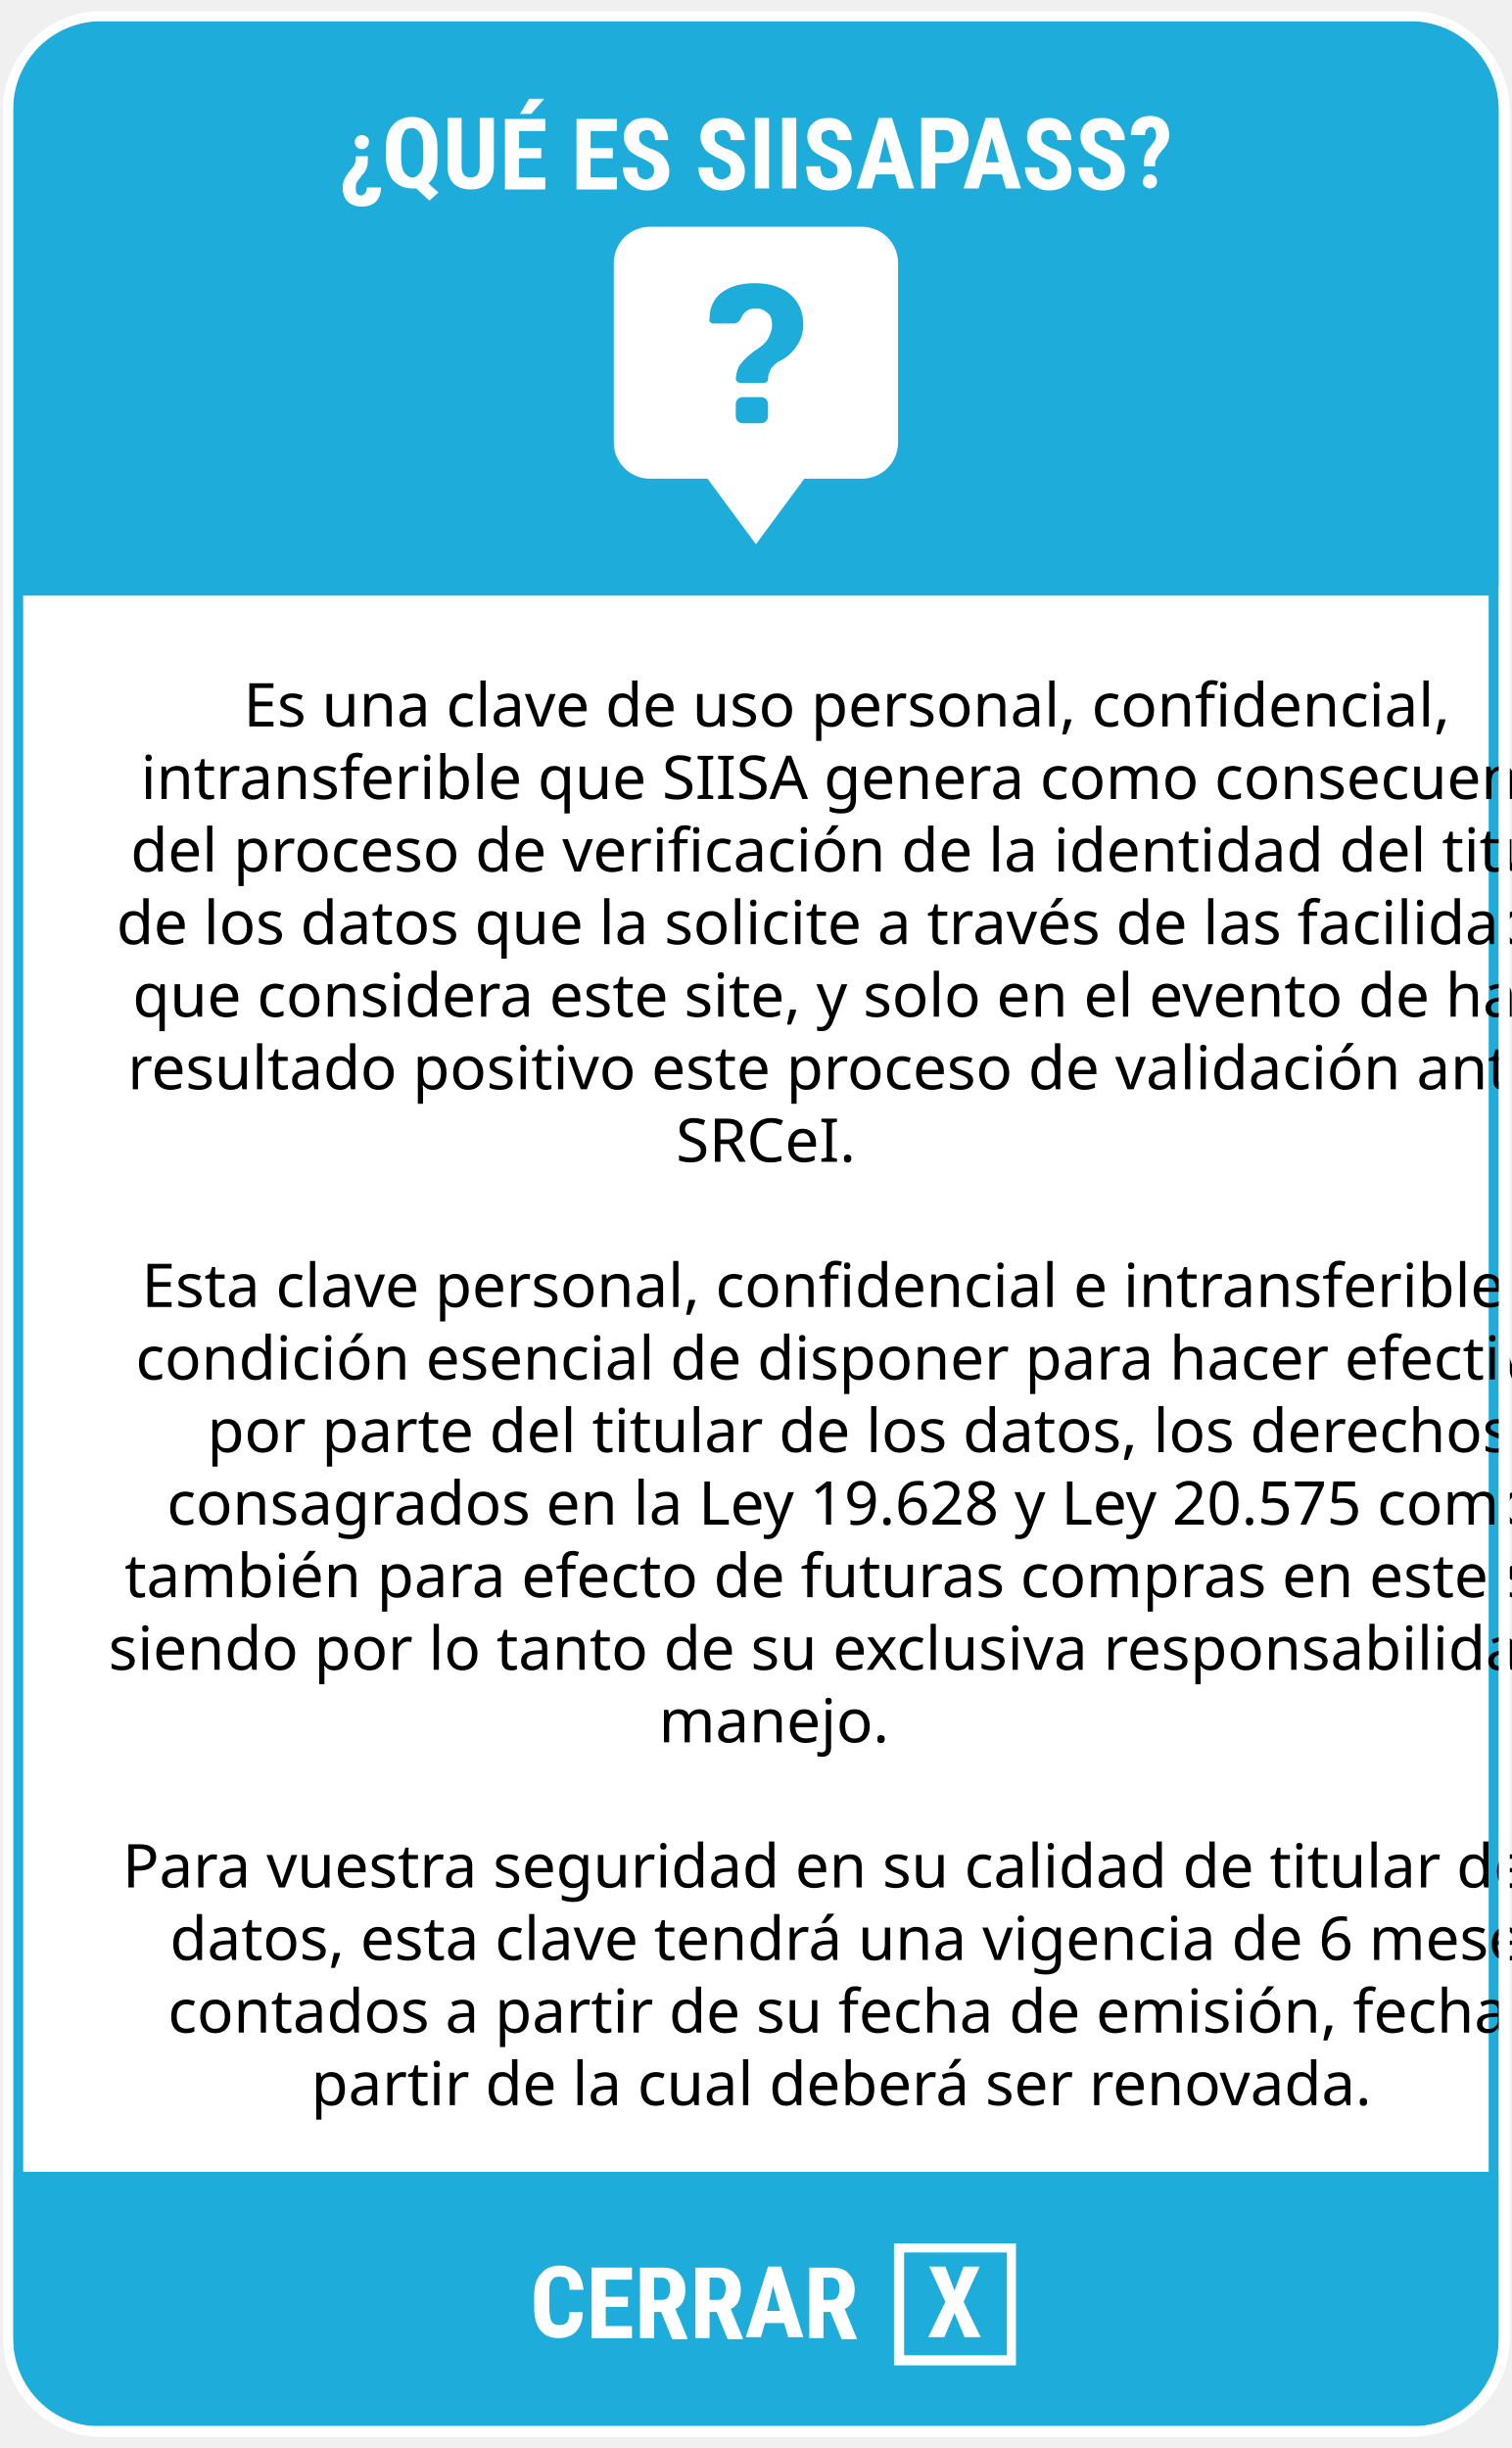
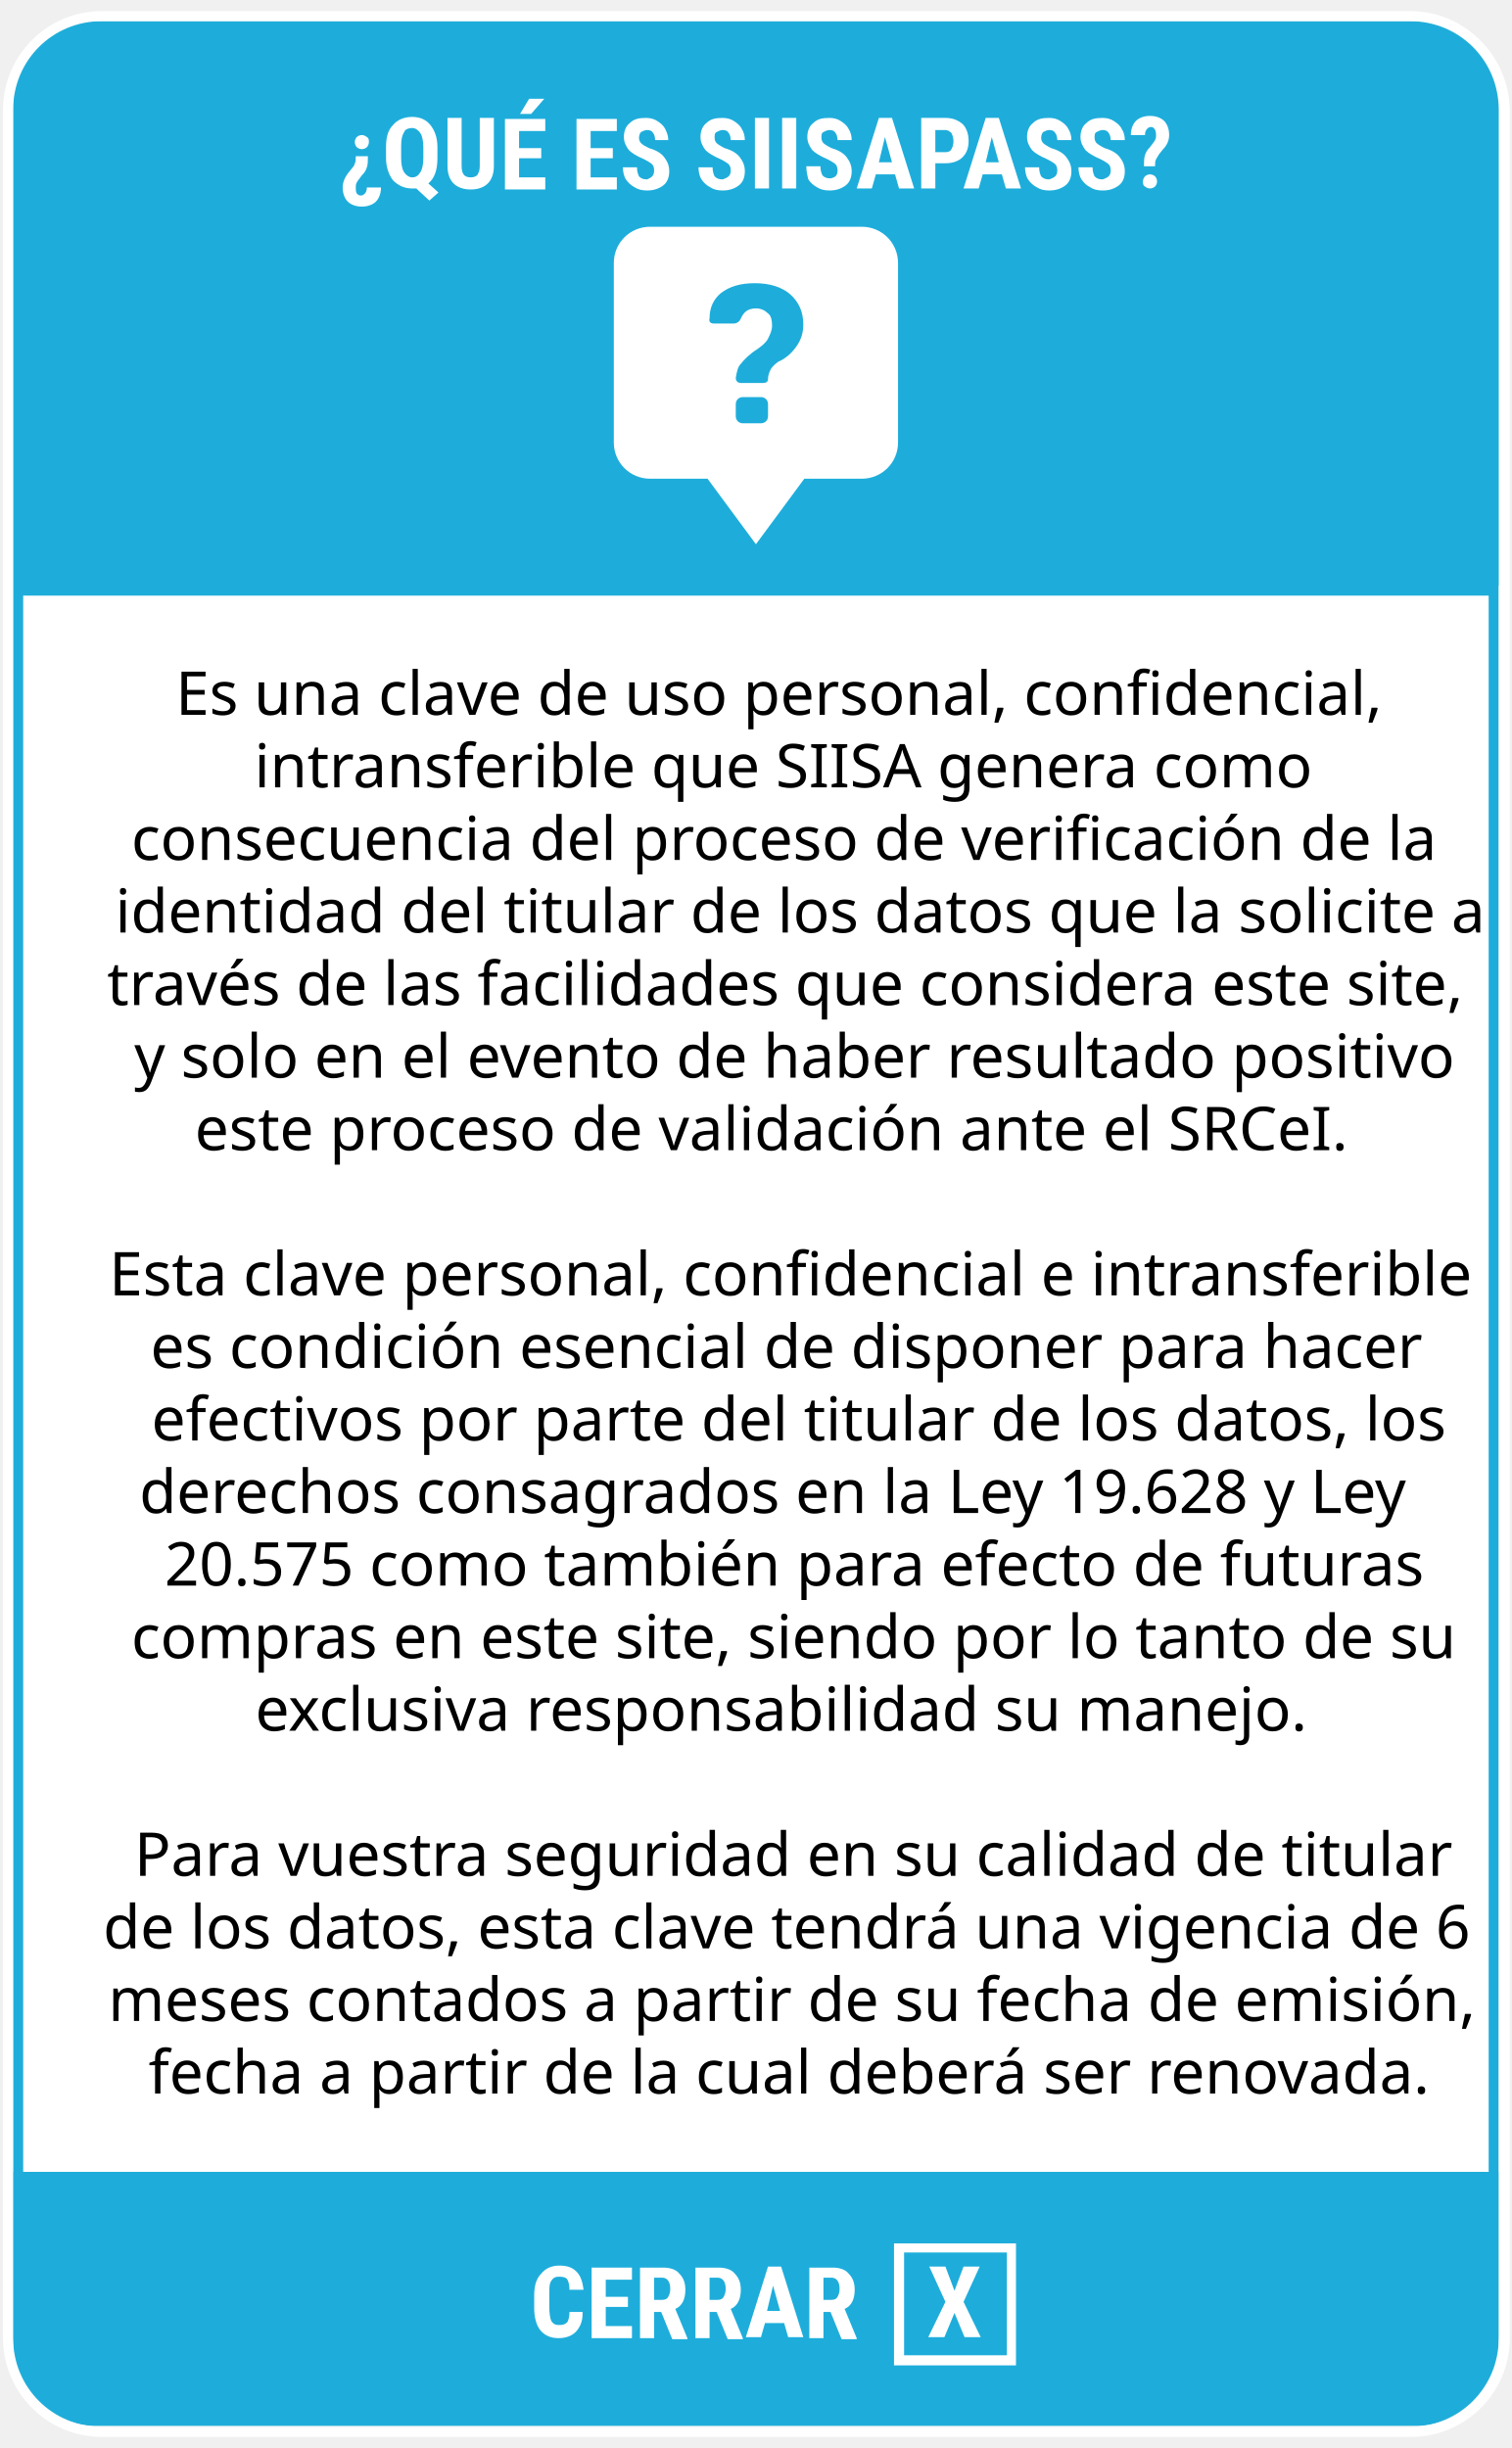
<svg xmlns="http://www.w3.org/2000/svg" version="1.1" id="Capa_1" x="0px" y="0px" viewBox="0 0 150 242.9" style="enable-background:new 0 0 150 242.9;" xml:space="preserve">
  <style type="text/css">
	.st0{fill:#FFFFFF;}
	.st1{fill:#1EADDB;}
	.st2{fill:none;}
- 	.st3{font-family:'RobotoCondensed-Regular';}
+ 	.st3{font-family:'MicrosoftSansSerif';}
	.st4{font-size:6px;}
</style>
  <g>
    <g>
      <path class="st0" d="M9.5,239.3c-4.3,0-7.7-3.5-7.7-7.7v-173h146.5v173c0,4.3-3.5,7.7-7.7,7.7H9.5z" />
      <path class="st1" d="M147.7,59.1v172.5c0,4-3.2,7.2-7.2,7.2H9.5c-4,0-7.2-3.2-7.2-7.2V59.1H147.7 M148.7,58.1H1.3v173.5    c0,4.5,3.7,8.2,8.2,8.2h131c4.5,0,8.2-3.7,8.2-8.2V58.1L148.7,58.1z" />
    </g>
    <path class="st1" d="M148.7,58.1H1.3V10.3c0-4.5,3.7-8.2,8.2-8.2h131.1c4.5,0,8.2,3.7,8.2,8.2V58.1z" />
    <g>
      <path class="st0" d="M36.5,15.6c0,0.4,0,0.7-0.1,1c-0.1,0.3-0.2,0.5-0.5,0.8c-0.2,0.3-0.4,0.5-0.5,0.7c-0.1,0.2-0.1,0.3-0.1,0.5    c0,0.3,0,0.4,0.1,0.6c0.1,0.1,0.2,0.2,0.4,0.2c0.2,0,0.3-0.1,0.4-0.2c0.1-0.1,0.2-0.3,0.2-0.6h1.4c0,0.6-0.2,1.1-0.5,1.4    c-0.3,0.3-0.8,0.5-1.4,0.5c-0.6,0-1.1-0.2-1.4-0.5c-0.3-0.3-0.5-0.8-0.5-1.4c0-0.5,0.2-1,0.6-1.5l0.4-0.5c0.1-0.1,0.2-0.3,0.2-0.4    c0.1-0.1,0.1-0.4,0.1-0.7H36.5z M36.6,14.1c0,0.2-0.1,0.4-0.2,0.5c-0.1,0.1-0.3,0.2-0.5,0.2c-0.2,0-0.4-0.1-0.5-0.2    c-0.1-0.1-0.2-0.3-0.2-0.5c0-0.2,0.1-0.4,0.2-0.5c0.1-0.1,0.3-0.2,0.5-0.2c0.2,0,0.4,0.1,0.5,0.2C36.6,13.7,36.6,13.9,36.6,14.1z" />
      <path class="st0" d="M43.4,15.7c0,1.2-0.3,2-0.9,2.5l1,0.9l-0.9,0.8l-1.3-1.2l-0.4,0c-0.8,0-1.4-0.3-1.9-0.8    c-0.4-0.5-0.7-1.3-0.7-2.2v-1.1c0-1,0.2-1.7,0.7-2.2c0.4-0.5,1.1-0.8,1.9-0.8c0.8,0,1.4,0.3,1.8,0.8c0.4,0.5,0.7,1.2,0.7,2.2V15.7    z M42,14.6c0-0.6-0.1-1.1-0.3-1.4c-0.2-0.3-0.5-0.5-0.8-0.5s-0.7,0.1-0.8,0.4c-0.2,0.3-0.3,0.7-0.3,1.4v1.2c0,0.6,0.1,1.1,0.3,1.4    c0.2,0.3,0.5,0.5,0.8,0.5c0.4,0,0.6-0.2,0.8-0.5s0.3-0.8,0.3-1.4V14.6z" />
      <path class="st0" d="M49,11.7v4.8c0,0.7-0.2,1.3-0.6,1.7c-0.4,0.4-1,0.6-1.7,0.6c-0.7,0-1.3-0.2-1.7-0.6s-0.6-1-0.6-1.7v-4.8h1.4    v4.8c0,0.4,0.1,0.7,0.2,0.8c0.1,0.2,0.4,0.3,0.7,0.3c0.3,0,0.6-0.1,0.7-0.3c0.1-0.2,0.2-0.4,0.2-0.8v-4.8H49z" />
      <path class="st0" d="M53.7,15.7h-2.2v1.9h2.6v1.2h-4v-7h4v1.2h-2.6v1.7h2.2V15.7z M52.5,9.8H54l-1.3,1.5h-1.1L52.5,9.8z" />
      <path class="st0" d="M60.8,15.7h-2.2v1.9h2.6v1.2h-4v-7h4v1.2h-2.6v1.7h2.2V15.7z" />
      <path class="st0" d="M64.9,16.9c0-0.3-0.1-0.5-0.2-0.6s-0.4-0.3-0.8-0.5c-0.7-0.3-1.2-0.6-1.5-0.9c-0.3-0.4-0.5-0.8-0.5-1.3    c0-0.6,0.2-1.1,0.6-1.4c0.4-0.4,0.9-0.5,1.6-0.5c0.4,0,0.8,0.1,1.1,0.3s0.6,0.4,0.8,0.8s0.3,0.7,0.3,1.1H65c0-0.3-0.1-0.6-0.2-0.7    c-0.1-0.2-0.3-0.3-0.6-0.3c-0.2,0-0.4,0.1-0.6,0.2c-0.1,0.1-0.2,0.3-0.2,0.6c0,0.2,0.1,0.4,0.2,0.5c0.2,0.2,0.4,0.3,0.8,0.5    c0.7,0.2,1.2,0.5,1.5,0.9c0.3,0.4,0.5,0.8,0.5,1.4c0,0.6-0.2,1.1-0.6,1.4c-0.4,0.3-0.9,0.5-1.6,0.5c-0.5,0-0.9-0.1-1.2-0.3    c-0.4-0.2-0.7-0.5-0.9-0.8c-0.2-0.3-0.3-0.8-0.3-1.2h1.4c0,0.4,0.1,0.7,0.2,0.9c0.2,0.2,0.4,0.3,0.8,0.3    C64.7,17.6,64.9,17.4,64.9,16.9z" />
      <path class="st0" d="M72.5,16.9c0-0.3-0.1-0.5-0.2-0.6c-0.1-0.1-0.4-0.3-0.8-0.5c-0.7-0.3-1.2-0.6-1.5-0.9    c-0.3-0.4-0.5-0.8-0.5-1.3c0-0.6,0.2-1.1,0.6-1.4c0.4-0.4,0.9-0.5,1.6-0.5c0.4,0,0.8,0.1,1.1,0.3c0.3,0.2,0.6,0.4,0.8,0.8    c0.2,0.3,0.3,0.7,0.3,1.1h-1.4c0-0.3-0.1-0.6-0.2-0.7c-0.1-0.2-0.3-0.3-0.6-0.3c-0.2,0-0.4,0.1-0.6,0.2s-0.2,0.3-0.2,0.6    c0,0.2,0.1,0.4,0.2,0.5s0.4,0.3,0.8,0.5c0.7,0.2,1.2,0.5,1.5,0.9c0.3,0.4,0.5,0.8,0.5,1.4c0,0.6-0.2,1.1-0.6,1.4    c-0.4,0.3-0.9,0.5-1.6,0.5c-0.5,0-0.9-0.1-1.2-0.3c-0.4-0.2-0.7-0.5-0.9-0.8c-0.2-0.3-0.3-0.8-0.3-1.2h1.4c0,0.4,0.1,0.7,0.2,0.9    c0.2,0.2,0.4,0.3,0.8,0.3C72.3,17.6,72.5,17.4,72.5,16.9z" />
      <path class="st0" d="M76.3,18.7h-1.4v-7h1.4V18.7z" />
      <path class="st0" d="M79,18.7h-1.4v-7H79V18.7z" />
      <path class="st0" d="M83.1,16.9c0-0.3-0.1-0.5-0.2-0.6c-0.1-0.1-0.4-0.3-0.8-0.5c-0.7-0.3-1.2-0.6-1.5-0.9    c-0.3-0.4-0.5-0.8-0.5-1.3c0-0.6,0.2-1.1,0.6-1.4c0.4-0.4,0.9-0.5,1.6-0.5c0.4,0,0.8,0.1,1.1,0.3c0.3,0.2,0.6,0.4,0.8,0.8    c0.2,0.3,0.3,0.7,0.3,1.1h-1.4c0-0.3-0.1-0.6-0.2-0.7c-0.1-0.2-0.3-0.3-0.6-0.3c-0.2,0-0.4,0.1-0.6,0.2s-0.2,0.3-0.2,0.6    c0,0.2,0.1,0.4,0.2,0.5s0.4,0.3,0.8,0.5c0.7,0.2,1.2,0.5,1.5,0.9c0.3,0.4,0.5,0.8,0.5,1.4c0,0.6-0.2,1.1-0.6,1.4    c-0.4,0.3-0.9,0.5-1.6,0.5c-0.5,0-0.9-0.1-1.2-0.3c-0.4-0.2-0.7-0.5-0.9-0.8C80.1,17.4,80,17,80,16.5h1.4c0,0.4,0.1,0.7,0.2,0.9    c0.2,0.2,0.4,0.3,0.8,0.3C82.9,17.6,83.1,17.4,83.1,16.9z" />
      <path class="st0" d="M88.8,17.3h-1.9l-0.4,1.4H85l2.2-7h1.3l2.2,7h-1.5L88.8,17.3z M87.2,16.1h1.3l-0.7-2.5L87.2,16.1z" />
      <path class="st0" d="M92.8,16.2v2.5h-1.4v-7h2.4c0.7,0,1.2,0.2,1.7,0.6c0.4,0.4,0.6,1,0.6,1.7s-0.2,1.2-0.6,1.6    c-0.4,0.4-1,0.6-1.7,0.6H92.8z M92.8,15.1h1c0.3,0,0.5-0.1,0.6-0.3s0.2-0.4,0.2-0.8c0-0.3-0.1-0.6-0.2-0.8    c-0.2-0.2-0.4-0.3-0.6-0.3h-1V15.1z" />
      <path class="st0" d="M99.4,17.3h-1.9l-0.4,1.4h-1.5l2.2-7h1.3l2.2,7h-1.5L99.4,17.3z M97.8,16.1h1.3l-0.7-2.5L97.8,16.1z" />
      <path class="st0" d="M104.9,16.9c0-0.3-0.1-0.5-0.2-0.6c-0.1-0.1-0.4-0.3-0.8-0.5c-0.7-0.3-1.2-0.6-1.5-0.9    c-0.3-0.4-0.5-0.8-0.5-1.3c0-0.6,0.2-1.1,0.6-1.4c0.4-0.4,0.9-0.5,1.6-0.5c0.4,0,0.8,0.1,1.1,0.3c0.3,0.2,0.6,0.4,0.8,0.8    c0.2,0.3,0.3,0.7,0.3,1.1h-1.4c0-0.3-0.1-0.6-0.2-0.7c-0.1-0.2-0.3-0.3-0.6-0.3c-0.2,0-0.4,0.1-0.6,0.2c-0.1,0.1-0.2,0.3-0.2,0.6    c0,0.2,0.1,0.4,0.2,0.5s0.4,0.3,0.8,0.5c0.7,0.2,1.2,0.5,1.5,0.9c0.3,0.4,0.5,0.8,0.5,1.4c0,0.6-0.2,1.1-0.6,1.4    c-0.4,0.3-0.9,0.5-1.6,0.5c-0.5,0-0.9-0.1-1.2-0.3c-0.4-0.2-0.7-0.5-0.9-0.8c-0.2-0.3-0.3-0.8-0.3-1.2h1.4c0,0.4,0.1,0.7,0.2,0.9    c0.2,0.2,0.4,0.3,0.8,0.3C104.7,17.6,104.9,17.4,104.9,16.9z" />
      <path class="st0" d="M110.2,16.9c0-0.3-0.1-0.5-0.2-0.6c-0.1-0.1-0.4-0.3-0.8-0.5c-0.7-0.3-1.2-0.6-1.5-0.9    c-0.3-0.4-0.5-0.8-0.5-1.3c0-0.6,0.2-1.1,0.6-1.4c0.4-0.4,0.9-0.5,1.6-0.5c0.4,0,0.8,0.1,1.1,0.3c0.3,0.2,0.6,0.4,0.8,0.8    c0.2,0.3,0.3,0.7,0.3,1.1h-1.4c0-0.3-0.1-0.6-0.2-0.7c-0.1-0.2-0.3-0.3-0.6-0.3c-0.2,0-0.4,0.1-0.6,0.2s-0.2,0.3-0.2,0.6    c0,0.2,0.1,0.4,0.2,0.5s0.4,0.3,0.8,0.5c0.7,0.2,1.2,0.5,1.5,0.9c0.3,0.4,0.5,0.8,0.5,1.4c0,0.6-0.2,1.1-0.6,1.4    c-0.4,0.3-0.9,0.5-1.6,0.5c-0.5,0-0.9-0.1-1.2-0.3c-0.4-0.2-0.7-0.5-0.9-0.8c-0.2-0.3-0.3-0.8-0.3-1.2h1.4c0,0.4,0.1,0.7,0.2,0.9    c0.2,0.2,0.4,0.3,0.8,0.3C110,17.6,110.2,17.4,110.2,16.9z" />
      <path class="st0" d="M113.5,16.5c0-0.4,0-0.8,0.1-1.1c0.1-0.3,0.2-0.5,0.5-0.8c0.2-0.3,0.4-0.5,0.5-0.7c0.1-0.2,0.1-0.3,0.1-0.5    c0-0.5-0.2-0.8-0.5-0.8c-0.2,0-0.3,0.1-0.4,0.2c-0.1,0.1-0.2,0.3-0.2,0.6h-1.4c0-0.6,0.2-1.1,0.5-1.4c0.3-0.3,0.8-0.5,1.4-0.5    c0.6,0,1.1,0.2,1.4,0.5c0.3,0.3,0.5,0.8,0.5,1.4c0,0.5-0.2,1-0.6,1.4l-0.4,0.5c-0.1,0.2-0.2,0.3-0.3,0.5c-0.1,0.2-0.1,0.4-0.1,0.7    H113.5z M113.4,18c0-0.2,0.1-0.4,0.2-0.5c0.1-0.1,0.3-0.2,0.5-0.2c0.2,0,0.4,0.1,0.5,0.2s0.2,0.3,0.2,0.5c0,0.2-0.1,0.4-0.2,0.5    c-0.1,0.1-0.3,0.2-0.5,0.2c-0.2,0-0.4-0.1-0.5-0.2C113.4,18.4,113.4,18.2,113.4,18z" />
    </g>
    <path class="st0" d="M85.5,22.5h-21c-2,0-3.6,1.6-3.6,3.6v17.8c0,2,1.6,3.6,3.6,3.6h5.7l4.8,6.5l4.8-6.5h5.7c2,0,3.6-1.6,3.6-3.6   V26.1C89.1,24.1,87.5,22.5,85.5,22.5z M71.5,29.1c0.9-0.7,2-1,3.4-1c1.5,0,2.7,0.4,3.5,1.1c0.9,0.8,1.3,1.8,1.3,3   c0,0.8-0.2,1.5-0.7,2.2c-0.5,0.7-1.1,1.2-1.8,1.5c-0.4,0.3-0.7,0.6-0.8,0.9c-0.1,0.2-0.2,0.5-0.2,0.8c0,0.3-0.2,0.4-0.5,0.4h-2.2   c-0.3,0-0.5-0.2-0.5-0.5c0.1-0.6,0.2-1.1,0.5-1.4c0.3-0.4,0.9-1,1.7-1.5c0.4-0.3,0.8-0.6,1-1s0.4-0.8,0.4-1.3c0-0.5-0.1-1-0.4-1.2   c-0.3-0.3-0.7-0.5-1.2-0.5c-0.4,0-0.8,0.1-1.1,0.4c-0.2,0.2-0.3,0.4-0.4,0.6c-0.1,0.3-0.4,0.5-0.7,0.5h-2c-0.3,0-0.5-0.2-0.4-0.5   C70.4,30.5,70.8,29.7,71.5,29.1z M73,41.3v-1.2c0-0.4,0.3-0.7,0.7-0.7h1.8c0.4,0,0.7,0.3,0.7,0.7v1.2c0,0.4-0.3,0.7-0.7,0.7h-1.8   C73.3,42,73,41.7,73,41.3z" />
    <path class="st1" d="M148.7,215.5H1.3v17c0,4.5,3.7,8.2,8.2,8.2h131c4.5,0,8.2-3.7,8.2-8.2V215.5z" />
    <g>
      <g>
        <path class="st0" d="M57.8,229.6c0,0.8-0.3,1.4-0.7,1.8c-0.4,0.4-1,0.6-1.7,0.6c-0.8,0-1.4-0.3-1.8-0.8c-0.4-0.5-0.6-1.3-0.6-2.2     v-1.2c0-1,0.2-1.7,0.7-2.2c0.4-0.5,1-0.8,1.8-0.8c0.8,0,1.3,0.2,1.7,0.6c0.4,0.4,0.6,1,0.7,1.8h-1.4c0-0.5-0.1-0.8-0.2-1     s-0.4-0.3-0.8-0.3c-0.4,0-0.6,0.1-0.8,0.4s-0.2,0.7-0.2,1.3v1.3c0,0.7,0.1,1.2,0.2,1.4c0.2,0.3,0.4,0.4,0.8,0.4     c0.4,0,0.6-0.1,0.8-0.3c0.1-0.2,0.2-0.5,0.2-1H57.8z" />
        <path class="st0" d="M62.3,228.9h-2.2v1.9h2.6v1.2h-4v-7h4v1.2h-2.6v1.7h2.2V228.9z" />
        <path class="st0" d="M65.6,229.4h-0.7v2.6h-1.4v-7h2.3c0.7,0,1.3,0.2,1.6,0.6c0.4,0.4,0.6,0.9,0.6,1.6c0,0.9-0.3,1.6-1,1.9     l1.2,2.9v0.1h-1.5L65.6,229.4z M64.9,228.2h0.8c0.3,0,0.5-0.1,0.6-0.3c0.1-0.2,0.2-0.4,0.2-0.8c0-0.7-0.3-1.1-0.8-1.1h-0.8V228.2     z" />
        <path class="st0" d="M71.1,229.4h-0.7v2.6H69v-7h2.3c0.7,0,1.3,0.2,1.6,0.6c0.4,0.4,0.6,0.9,0.6,1.6c0,0.9-0.3,1.6-1,1.9l1.2,2.9     v0.1h-1.5L71.1,229.4z M70.4,228.2h0.8c0.3,0,0.5-0.1,0.6-0.3s0.2-0.4,0.2-0.8c0-0.7-0.3-1.1-0.8-1.1h-0.8V228.2z" />
        <path class="st0" d="M77.8,230.5h-1.9l-0.4,1.4H74l2.2-7h1.3l2.2,7h-1.5L77.8,230.5z M76.1,229.3h1.3l-0.7-2.5L76.1,229.3z" />
        <path class="st0" d="M82.4,229.4h-0.7v2.6h-1.4v-7h2.3c0.7,0,1.3,0.2,1.6,0.6c0.4,0.4,0.6,0.9,0.6,1.6c0,0.9-0.3,1.6-1,1.9     l1.2,2.9v0.1h-1.5L82.4,229.4z M81.7,228.2h0.8c0.3,0,0.5-0.1,0.6-0.3c0.1-0.2,0.2-0.4,0.2-0.8c0-0.7-0.3-1.1-0.8-1.1h-0.8V228.2     z" />
        <path class="st0" d="M94.7,227.3l0.9-2.4h1.6l-1.6,3.5l1.7,3.5h-1.6l-1-2.4l-1,2.4h-1.6l1.7-3.5l-1.6-3.5h1.6L94.7,227.3z" />
      </g>
      <g>
        <path class="st0" d="M100.8,234.7H88.7v-12.1h12.1V234.7z M89.7,233.7h10.2v-10.2H89.7V233.7z" />
      </g>
    </g>
  </g>
-   <rect x="9.9" y="67.6" class="st2" width="130" height="149.6" />
-   <text transform="matrix(1 0 0 1 24.1611 72.0797)">
+   <rect x="10" y="66.6" class="st2" width="130" height="149.6" />
+   <text transform="matrix(1 0 0 1 17.4285 70.9266)">
    <tspan x="0" y="0" class="st3 st4">Es una clave de uso personal, confidencial, </tspan>
-     <tspan x="-10.2" y="7.2" class="st3 st4">intransferible que SIISA genera como consecuencia </tspan>
-     <tspan x="-11.2" y="14.4" class="st3 st4">del proceso de verificación de la identidad del titular </tspan>
-     <tspan x="-12.6" y="21.6" class="st3 st4">de los datos que la solicite a través de las facilidades </tspan>
-     <tspan x="-11" y="28.8" class="st3 st4">que considera este site, y solo en el evento de haber </tspan>
-     <tspan x="-11.5" y="36" class="st3 st4">resultado positivo este proceso de validación ante el </tspan>
-     <tspan x="42.9" y="43.2" class="st3 st4">SRCeI.</tspan>
-     <tspan x="-10.1" y="57.6" class="st3 st4">Esta clave personal, confidencial e intransferible es </tspan>
-     <tspan x="-10.7" y="64.8" class="st3 st4">condición esencial de disponer para hacer efectivos </tspan>
-     <tspan x="-3.6" y="72" class="st3 st4">por parte del titular de los datos, los derechos </tspan>
-     <tspan x="-7.6" y="79.2" class="st3 st4">consagrados en la Ley 19.628 y Ley 20.575 como </tspan>
-     <tspan x="-11.8" y="86.4" class="st3 st4">también para efecto de futuras compras en este site, </tspan>
-     <tspan x="-13.4" y="93.6" class="st3 st4">siendo por lo tanto de su exclusiva responsabilidad su </tspan>
-     <tspan x="41.2" y="100.8" class="st3 st4">manejo. </tspan>
-     <tspan x="-12" y="115.2" class="st3 st4">Para vuestra seguridad en su calidad de titular de los </tspan>
-     <tspan x="-7.3" y="122.4" class="st3 st4">datos, esta clave tendrá una vigencia de 6 meses </tspan>
-     <tspan x="-7.5" y="129.6" class="st3 st4">contados a partir de su fecha de emisión, fecha a </tspan>
-     <tspan x="6.7" y="136.8" class="st3 st4">partir de la cual deberá ser renovada.</tspan>
+     <tspan x="7.8" y="7.2" class="st3 st4">intransferible que SIISA genera como </tspan>
+     <tspan x="-4.4" y="14.4" class="st3 st4">consecuencia del proceso de verificación de la </tspan>
+     <tspan x="-6" y="21.6" class="st3 st4">identidad del titular de los datos que la solicite a </tspan>
+     <tspan x="-6.8" y="28.8" class="st3 st4">través de las facilidades que considera este site, </tspan>
+     <tspan x="-4.1" y="36" class="st3 st4">y solo en el evento de haber resultado positivo </tspan>
+     <tspan x="1.9" y="43.2" class="st3 st4">este proceso de validación ante el SRCeI.</tspan>
+     <tspan x="-6.6" y="57.6" class="st3 st4">Esta clave personal, confidencial e intransferible </tspan>
+     <tspan x="-2.5" y="64.8" class="st3 st4">es condición esencial de disponer para hacer </tspan>
+     <tspan x="-2.4" y="72" class="st3 st4">efectivos por parte del titular de los datos, los </tspan>
+     <tspan x="-3.6" y="79.2" class="st3 st4">derechos consagrados en la Ley 19.628 y Ley </tspan>
+     <tspan x="-1.1" y="86.4" class="st3 st4">20.575 como también para efecto de futuras </tspan>
+     <tspan x="-4.4" y="93.6" class="st3 st4">compras en este site, siendo por lo tanto de su </tspan>
+     <tspan x="7.9" y="100.8" class="st3 st4">exclusiva responsabilidad su manejo. </tspan>
+     <tspan x="-4.1" y="115.2" class="st3 st4">Para vuestra seguridad en su calidad de titular </tspan>
+     <tspan x="-7.2" y="122.4" class="st3 st4">de los datos, esta clave tendrá una vigencia de 6 </tspan>
+     <tspan x="-6.7" y="129.6" class="st3 st4">meses contados a partir de su fecha de emisión, </tspan>
+     <tspan x="-2.7" y="136.8" class="st3 st4">fecha a partir de la cual deberá ser renovada.</tspan>
  </text>
  <g>
    <path class="st0" d="M139.9,2.1c4.9,0,8.8,3.9,8.8,8.8V232c0,4.9-3.9,8.8-8.8,8.8H10.1c-4.9,0-8.8-3.9-8.8-8.8V10.9   c0-4.9,3.9-8.8,8.8-8.8H139.9 M139.9,1.1H10.1c-5.4,0-9.8,4.4-9.8,9.8V232c0,5.4,4.4,9.8,9.8,9.8h129.9c5.4,0,9.8-4.4,9.8-9.8V10.9   C149.7,5.5,145.3,1.1,139.9,1.1L139.9,1.1z" />
  </g>
</svg>
